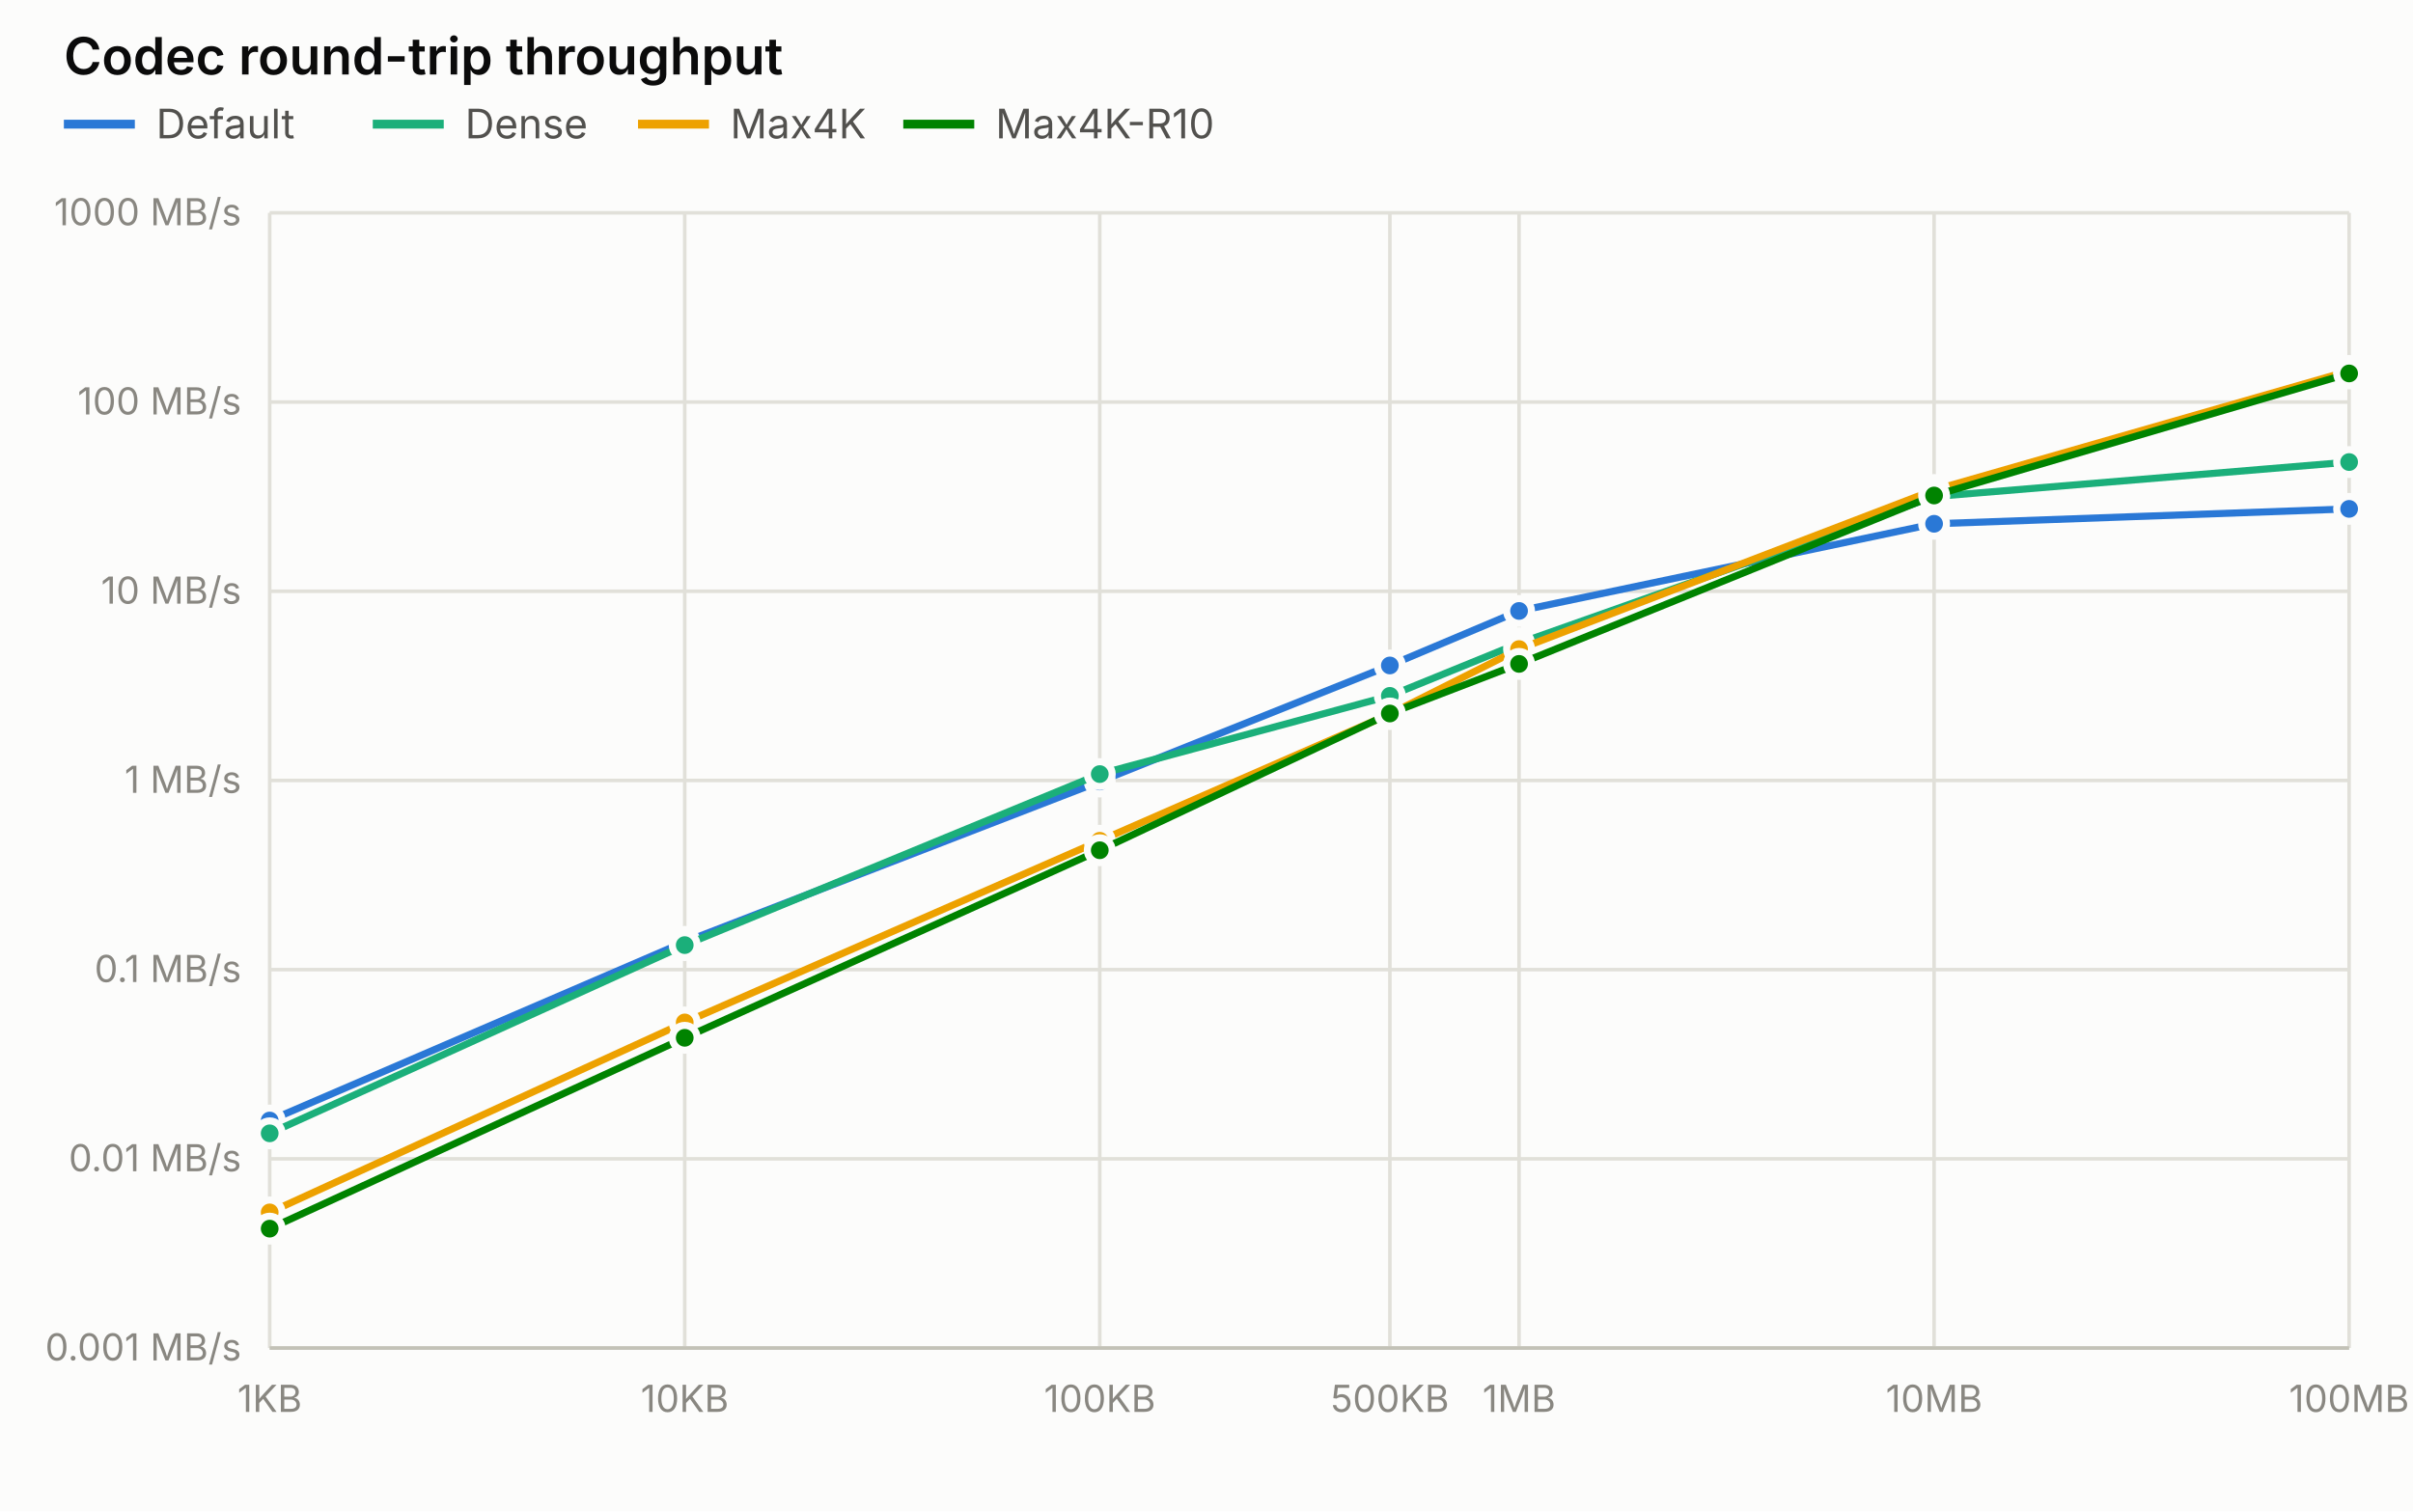
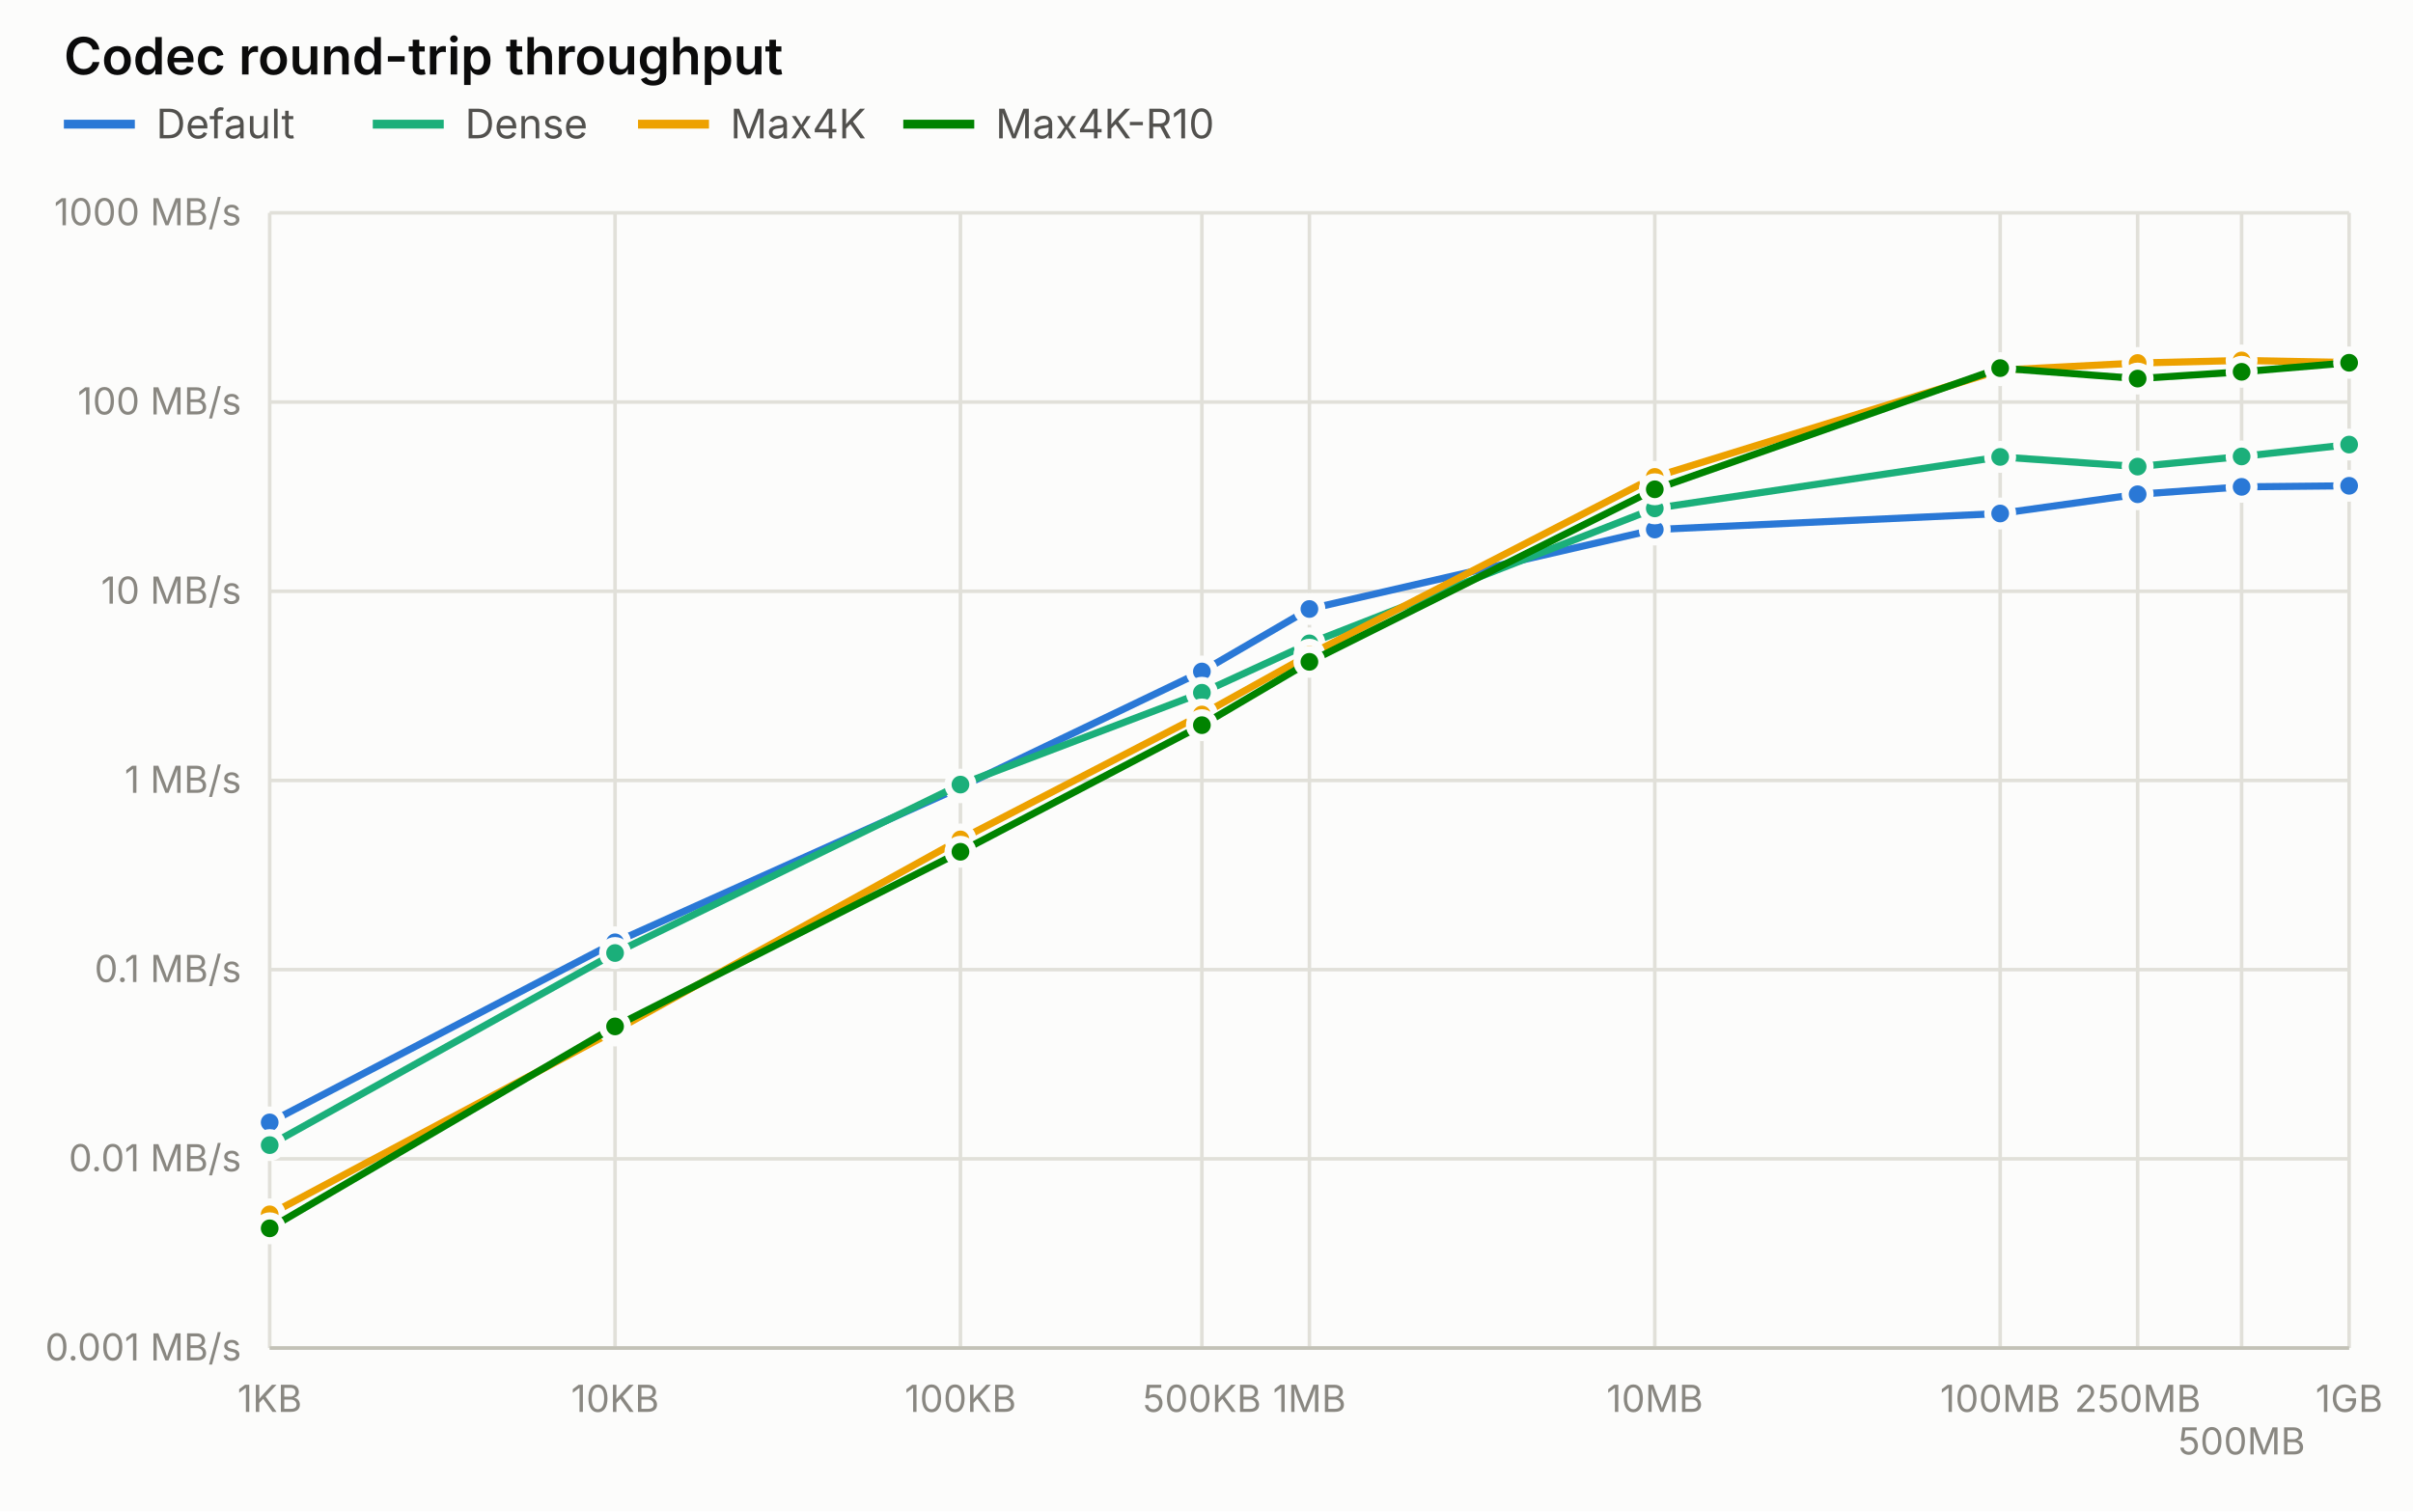
<svg xmlns="http://www.w3.org/2000/svg" viewBox="0 0 680 426" width="680" height="426" role="img" aria-label="Codec round-trip throughput">
  <rect width="680" height="426" fill="#fcfcfb" />
  <text x="18" y="21" font-family="system-ui, -apple-system, Segoe UI, sans-serif" font-size="14.5" font-weight="600" fill="#0b0b0b">Codec round-trip throughput</text>
  <line x1="18" y1="35" x2="38" y2="35" stroke="#2a78d6" stroke-width="2.5" />
  <text x="44" y="39" font-family="system-ui, -apple-system, Segoe UI, sans-serif" font-size="11.5" fill="#52514e">Default</text>
  <line x1="105.05" y1="35" x2="125.05" y2="35" stroke="#1baf7a" stroke-width="2.5" />
  <text x="131.05" y="39" font-family="system-ui, -apple-system, Segoe UI, sans-serif" font-size="11.5" fill="#52514e">Dense</text>
  <line x1="179.8" y1="35" x2="199.8" y2="35" stroke="#eda100" stroke-width="2.5" />
  <text x="205.8" y="39" font-family="system-ui, -apple-system, Segoe UI, sans-serif" font-size="11.5" fill="#52514e">Max4K</text>
  <line x1="254.55" y1="35" x2="274.55" y2="35" stroke="#008300" stroke-width="2.5" />
  <text x="280.55" y="39" font-family="system-ui, -apple-system, Segoe UI, sans-serif" font-size="11.5" fill="#52514e">Max4K-R10</text>
  <g transform="translate(0,46)">
    <line x1="76" y1="334" x2="662" y2="334" stroke="#e1e0d9" stroke-width="1" />
    <text x="68" y="337.5" fill="#898781" font-size="10.5" font-family="system-ui, -apple-system, Segoe UI, sans-serif" text-anchor="end">0.001 MB/s</text>
    <line x1="76" y1="280.67" x2="662" y2="280.67" stroke="#e1e0d9" stroke-width="1" />
    <text x="68" y="284.17" fill="#898781" font-size="10.5" font-family="system-ui, -apple-system, Segoe UI, sans-serif" text-anchor="end">0.01 MB/s</text>
    <line x1="76" y1="227.33" x2="662" y2="227.33" stroke="#e1e0d9" stroke-width="1" />
    <text x="68" y="230.83" fill="#898781" font-size="10.5" font-family="system-ui, -apple-system, Segoe UI, sans-serif" text-anchor="end">0.1 MB/s</text>
    <line x1="76" y1="174" x2="662" y2="174" stroke="#e1e0d9" stroke-width="1" />
    <text x="68" y="177.5" fill="#898781" font-size="10.5" font-family="system-ui, -apple-system, Segoe UI, sans-serif" text-anchor="end">1 MB/s</text>
    <line x1="76" y1="120.67" x2="662" y2="120.67" stroke="#e1e0d9" stroke-width="1" />
    <text x="68" y="124.17" fill="#898781" font-size="10.5" font-family="system-ui, -apple-system, Segoe UI, sans-serif" text-anchor="end">10 MB/s</text>
    <line x1="76" y1="67.33" x2="662" y2="67.33" stroke="#e1e0d9" stroke-width="1" />
    <text x="68" y="70.83" fill="#898781" font-size="10.5" font-family="system-ui, -apple-system, Segoe UI, sans-serif" text-anchor="end">100 MB/s</text>
    <line x1="76" y1="14" x2="662" y2="14" stroke="#e1e0d9" stroke-width="1" />
    <text x="68" y="17.5" fill="#898781" font-size="10.5" font-family="system-ui, -apple-system, Segoe UI, sans-serif" text-anchor="end">1000 MB/s</text>
    <line x1="76" y1="14" x2="76" y2="334" stroke="#e1e0d9" stroke-width="1" />
    <text x="76" y="352" fill="#898781" font-size="10.5" font-family="system-ui, -apple-system, Segoe UI, sans-serif" text-anchor="middle">1KB</text>
-     <line x1="192.96" y1="14" x2="192.96" y2="334" stroke="#e1e0d9" stroke-width="1" />
-     <text x="192.96" y="352" fill="#898781" font-size="10.5" font-family="system-ui, -apple-system, Segoe UI, sans-serif" text-anchor="middle">10KB</text>
-     <line x1="309.92" y1="14" x2="309.92" y2="334" stroke="#e1e0d9" stroke-width="1" />
-     <text x="309.92" y="352" fill="#898781" font-size="10.5" font-family="system-ui, -apple-system, Segoe UI, sans-serif" text-anchor="middle">100KB</text>
-     <line x1="391.67" y1="14" x2="391.67" y2="334" stroke="#e1e0d9" stroke-width="1" />
-     <text x="391.67" y="352" fill="#898781" font-size="10.5" font-family="system-ui, -apple-system, Segoe UI, sans-serif" text-anchor="middle">500KB</text>
-     <line x1="428.08" y1="14" x2="428.08" y2="334" stroke="#e1e0d9" stroke-width="1" />
-     <text x="428.08" y="352" fill="#898781" font-size="10.5" font-family="system-ui, -apple-system, Segoe UI, sans-serif" text-anchor="middle">1MB</text>
-     <line x1="545.04" y1="14" x2="545.04" y2="334" stroke="#e1e0d9" stroke-width="1" />
-     <text x="545.04" y="352" fill="#898781" font-size="10.5" font-family="system-ui, -apple-system, Segoe UI, sans-serif" text-anchor="middle">10MB</text>
+     <line x1="173.33" y1="14" x2="173.33" y2="334" stroke="#e1e0d9" stroke-width="1" />
+     <text x="173.33" y="352" fill="#898781" font-size="10.5" font-family="system-ui, -apple-system, Segoe UI, sans-serif" text-anchor="middle">10KB</text>
+     <line x1="270.66" y1="14" x2="270.66" y2="334" stroke="#e1e0d9" stroke-width="1" />
+     <text x="270.66" y="352" fill="#898781" font-size="10.5" font-family="system-ui, -apple-system, Segoe UI, sans-serif" text-anchor="middle">100KB</text>
+     <line x1="338.7" y1="14" x2="338.7" y2="334" stroke="#e1e0d9" stroke-width="1" />
+     <text x="338.7" y="352" fill="#898781" font-size="10.5" font-family="system-ui, -apple-system, Segoe UI, sans-serif" text-anchor="middle">500KB</text>
+     <line x1="369" y1="14" x2="369" y2="334" stroke="#e1e0d9" stroke-width="1" />
+     <text x="369" y="352" fill="#898781" font-size="10.5" font-family="system-ui, -apple-system, Segoe UI, sans-serif" text-anchor="middle">1MB</text>
+     <line x1="466.33" y1="14" x2="466.33" y2="334" stroke="#e1e0d9" stroke-width="1" />
+     <text x="466.33" y="352" fill="#898781" font-size="10.5" font-family="system-ui, -apple-system, Segoe UI, sans-serif" text-anchor="middle">10MB</text>
+     <line x1="563.66" y1="14" x2="563.66" y2="334" stroke="#e1e0d9" stroke-width="1" />
+     <text x="563.66" y="352" fill="#898781" font-size="10.5" font-family="system-ui, -apple-system, Segoe UI, sans-serif" text-anchor="middle">100MB</text>
+     <line x1="602.4" y1="14" x2="602.4" y2="334" stroke="#e1e0d9" stroke-width="1" />
+     <text x="602.4" y="352" fill="#898781" font-size="10.5" font-family="system-ui, -apple-system, Segoe UI, sans-serif" text-anchor="middle">250MB</text>
+     <line x1="631.7" y1="14" x2="631.7" y2="334" stroke="#e1e0d9" stroke-width="1" />
+     <text x="631.7" y="364" fill="#898781" font-size="10.5" font-family="system-ui, -apple-system, Segoe UI, sans-serif" text-anchor="middle">500MB</text>
    <line x1="662" y1="14" x2="662" y2="334" stroke="#e1e0d9" stroke-width="1" />
-     <text x="662" y="352" fill="#898781" font-size="10.5" font-family="system-ui, -apple-system, Segoe UI, sans-serif" text-anchor="middle">100MB</text>
+     <text x="662" y="352" fill="#898781" font-size="10.5" font-family="system-ui, -apple-system, Segoe UI, sans-serif" text-anchor="middle">1GB</text>
    <line x1="76" y1="334" x2="662" y2="334" stroke="#c3c2b7" stroke-width="1" />
-     <polyline points="76,269.87 192.96,219.51 309.92,174.3 391.67,141.59 428.08,126.22 545.04,101.65 662,97.45" fill="none" stroke="#2a78d6" stroke-width="2" />
-     <circle cx="76" cy="269.87" r="3.5" fill="#2a78d6" stroke="#fcfcfb" stroke-width="2" />
-     <circle cx="192.96" cy="219.51" r="3.5" fill="#2a78d6" stroke="#fcfcfb" stroke-width="2" />
-     <circle cx="309.92" cy="174.3" r="3.5" fill="#2a78d6" stroke="#fcfcfb" stroke-width="2" />
-     <circle cx="391.67" cy="141.59" r="3.5" fill="#2a78d6" stroke="#fcfcfb" stroke-width="2" />
-     <circle cx="428.08" cy="126.22" r="3.5" fill="#2a78d6" stroke="#fcfcfb" stroke-width="2" />
-     <circle cx="545.04" cy="101.65" r="3.5" fill="#2a78d6" stroke="#fcfcfb" stroke-width="2" />
-     <circle cx="662" cy="97.45" r="3.5" fill="#2a78d6" stroke="#fcfcfb" stroke-width="2" />
-     <polyline points="76,273.48 192.96,220.42 309.92,172.21 391.67,150.16 428.08,135.33 545.04,93.98 662,84.25" fill="none" stroke="#1baf7a" stroke-width="2" />
-     <circle cx="76" cy="273.48" r="3.5" fill="#1baf7a" stroke="#fcfcfb" stroke-width="2" />
-     <circle cx="192.96" cy="220.42" r="3.5" fill="#1baf7a" stroke="#fcfcfb" stroke-width="2" />
-     <circle cx="309.92" cy="172.21" r="3.5" fill="#1baf7a" stroke="#fcfcfb" stroke-width="2" />
-     <circle cx="391.67" cy="150.16" r="3.5" fill="#1baf7a" stroke="#fcfcfb" stroke-width="2" />
-     <circle cx="428.08" cy="135.33" r="3.5" fill="#1baf7a" stroke="#fcfcfb" stroke-width="2" />
-     <circle cx="545.04" cy="93.98" r="3.5" fill="#1baf7a" stroke="#fcfcfb" stroke-width="2" />
-     <circle cx="662" cy="84.25" r="3.5" fill="#1baf7a" stroke="#fcfcfb" stroke-width="2" />
-     <polyline points="76,295.77 192.96,242.22 309.92,191.01 391.67,155.28 428.08,136.97 545.04,92.13 662,58.56" fill="none" stroke="#eda100" stroke-width="2" />
-     <circle cx="76" cy="295.77" r="3.5" fill="#eda100" stroke="#fcfcfb" stroke-width="2" />
-     <circle cx="192.96" cy="242.22" r="3.5" fill="#eda100" stroke="#fcfcfb" stroke-width="2" />
-     <circle cx="309.92" cy="191.01" r="3.5" fill="#eda100" stroke="#fcfcfb" stroke-width="2" />
-     <circle cx="391.67" cy="155.28" r="3.5" fill="#eda100" stroke="#fcfcfb" stroke-width="2" />
-     <circle cx="428.08" cy="136.97" r="3.5" fill="#eda100" stroke="#fcfcfb" stroke-width="2" />
-     <circle cx="545.04" cy="92.13" r="3.5" fill="#eda100" stroke="#fcfcfb" stroke-width="2" />
-     <circle cx="662" cy="58.56" r="3.5" fill="#eda100" stroke="#fcfcfb" stroke-width="2" />
-     <polyline points="76,300.35 192.96,246.55 309.92,193.68 391.67,155.13 428.08,141.15 545.04,93.68 662,59.27" fill="none" stroke="#008300" stroke-width="2" />
-     <circle cx="76" cy="300.35" r="3.5" fill="#008300" stroke="#fcfcfb" stroke-width="2" />
-     <circle cx="192.96" cy="246.55" r="3.5" fill="#008300" stroke="#fcfcfb" stroke-width="2" />
-     <circle cx="309.92" cy="193.68" r="3.5" fill="#008300" stroke="#fcfcfb" stroke-width="2" />
-     <circle cx="391.67" cy="155.13" r="3.5" fill="#008300" stroke="#fcfcfb" stroke-width="2" />
-     <circle cx="428.08" cy="141.15" r="3.5" fill="#008300" stroke="#fcfcfb" stroke-width="2" />
-     <circle cx="545.04" cy="93.68" r="3.5" fill="#008300" stroke="#fcfcfb" stroke-width="2" />
-     <circle cx="662" cy="59.27" r="3.5" fill="#008300" stroke="#fcfcfb" stroke-width="2" />
+     <polyline points="76,270.4 173.33,219.63 270.66,175.92 338.7,143.29 369,125.67 466.33,103.27 563.66,98.75 602.4,93.33 631.7,91.24 662,90.94" fill="none" stroke="#2a78d6" stroke-width="2" />
+     <circle cx="76" cy="270.4" r="3.5" fill="#2a78d6" stroke="#fcfcfb" stroke-width="2" />
+     <circle cx="173.33" cy="219.63" r="3.5" fill="#2a78d6" stroke="#fcfcfb" stroke-width="2" />
+     <circle cx="270.66" cy="175.92" r="3.5" fill="#2a78d6" stroke="#fcfcfb" stroke-width="2" />
+     <circle cx="338.7" cy="143.29" r="3.5" fill="#2a78d6" stroke="#fcfcfb" stroke-width="2" />
+     <circle cx="369" cy="125.67" r="3.5" fill="#2a78d6" stroke="#fcfcfb" stroke-width="2" />
+     <circle cx="466.33" cy="103.27" r="3.5" fill="#2a78d6" stroke="#fcfcfb" stroke-width="2" />
+     <circle cx="563.66" cy="98.75" r="3.5" fill="#2a78d6" stroke="#fcfcfb" stroke-width="2" />
+     <circle cx="602.4" cy="93.33" r="3.5" fill="#2a78d6" stroke="#fcfcfb" stroke-width="2" />
+     <circle cx="631.7" cy="91.24" r="3.5" fill="#2a78d6" stroke="#fcfcfb" stroke-width="2" />
+     <circle cx="662" cy="90.94" r="3.5" fill="#2a78d6" stroke="#fcfcfb" stroke-width="2" />
+     <polyline points="76,276.8 173.33,222.65 270.66,175.17 338.7,149.28 369,135.36 466.33,97.31 563.66,82.8 602.4,85.53 631.7,82.67 662,79.32" fill="none" stroke="#1baf7a" stroke-width="2" />
+     <circle cx="76" cy="276.8" r="3.5" fill="#1baf7a" stroke="#fcfcfb" stroke-width="2" />
+     <circle cx="173.33" cy="222.65" r="3.5" fill="#1baf7a" stroke="#fcfcfb" stroke-width="2" />
+     <circle cx="270.66" cy="175.17" r="3.5" fill="#1baf7a" stroke="#fcfcfb" stroke-width="2" />
+     <circle cx="338.7" cy="149.28" r="3.5" fill="#1baf7a" stroke="#fcfcfb" stroke-width="2" />
+     <circle cx="369" cy="135.36" r="3.5" fill="#1baf7a" stroke="#fcfcfb" stroke-width="2" />
+     <circle cx="466.33" cy="97.31" r="3.5" fill="#1baf7a" stroke="#fcfcfb" stroke-width="2" />
+     <circle cx="563.66" cy="82.8" r="3.5" fill="#1baf7a" stroke="#fcfcfb" stroke-width="2" />
+     <circle cx="602.4" cy="85.53" r="3.5" fill="#1baf7a" stroke="#fcfcfb" stroke-width="2" />
+     <circle cx="631.7" cy="82.67" r="3.5" fill="#1baf7a" stroke="#fcfcfb" stroke-width="2" />
+     <circle cx="662" cy="79.32" r="3.5" fill="#1baf7a" stroke="#fcfcfb" stroke-width="2" />
+     <polyline points="76,296.32 173.33,244.49 270.66,190.63 338.7,155.41 369,138.57 466.33,88.44 563.66,58.34 602.4,56.33 631.7,55.61 662,56.19" fill="none" stroke="#eda100" stroke-width="2" />
+     <circle cx="76" cy="296.32" r="3.5" fill="#eda100" stroke="#fcfcfb" stroke-width="2" />
+     <circle cx="173.33" cy="244.49" r="3.5" fill="#eda100" stroke="#fcfcfb" stroke-width="2" />
+     <circle cx="270.66" cy="190.63" r="3.5" fill="#eda100" stroke="#fcfcfb" stroke-width="2" />
+     <circle cx="338.7" cy="155.41" r="3.5" fill="#eda100" stroke="#fcfcfb" stroke-width="2" />
+     <circle cx="369" cy="138.57" r="3.5" fill="#eda100" stroke="#fcfcfb" stroke-width="2" />
+     <circle cx="466.33" cy="88.44" r="3.5" fill="#eda100" stroke="#fcfcfb" stroke-width="2" />
+     <circle cx="563.66" cy="58.34" r="3.5" fill="#eda100" stroke="#fcfcfb" stroke-width="2" />
+     <circle cx="602.4" cy="56.33" r="3.5" fill="#eda100" stroke="#fcfcfb" stroke-width="2" />
+     <circle cx="631.7" cy="55.61" r="3.5" fill="#eda100" stroke="#fcfcfb" stroke-width="2" />
+     <circle cx="662" cy="56.19" r="3.5" fill="#eda100" stroke="#fcfcfb" stroke-width="2" />
+     <polyline points="76,300.26 173.33,243.34 270.66,194.11 338.7,158.42 369,140.57 466.33,91.93 563.66,57.77 602.4,60.72 631.7,58.81 662,56.26" fill="none" stroke="#008300" stroke-width="2" />
+     <circle cx="76" cy="300.26" r="3.5" fill="#008300" stroke="#fcfcfb" stroke-width="2" />
+     <circle cx="173.33" cy="243.34" r="3.5" fill="#008300" stroke="#fcfcfb" stroke-width="2" />
+     <circle cx="270.66" cy="194.11" r="3.5" fill="#008300" stroke="#fcfcfb" stroke-width="2" />
+     <circle cx="338.7" cy="158.42" r="3.5" fill="#008300" stroke="#fcfcfb" stroke-width="2" />
+     <circle cx="369" cy="140.57" r="3.5" fill="#008300" stroke="#fcfcfb" stroke-width="2" />
+     <circle cx="466.33" cy="91.93" r="3.5" fill="#008300" stroke="#fcfcfb" stroke-width="2" />
+     <circle cx="563.66" cy="57.77" r="3.5" fill="#008300" stroke="#fcfcfb" stroke-width="2" />
+     <circle cx="602.4" cy="60.72" r="3.5" fill="#008300" stroke="#fcfcfb" stroke-width="2" />
+     <circle cx="631.7" cy="58.81" r="3.5" fill="#008300" stroke="#fcfcfb" stroke-width="2" />
+     <circle cx="662" cy="56.26" r="3.5" fill="#008300" stroke="#fcfcfb" stroke-width="2" />
  </g>
</svg>
